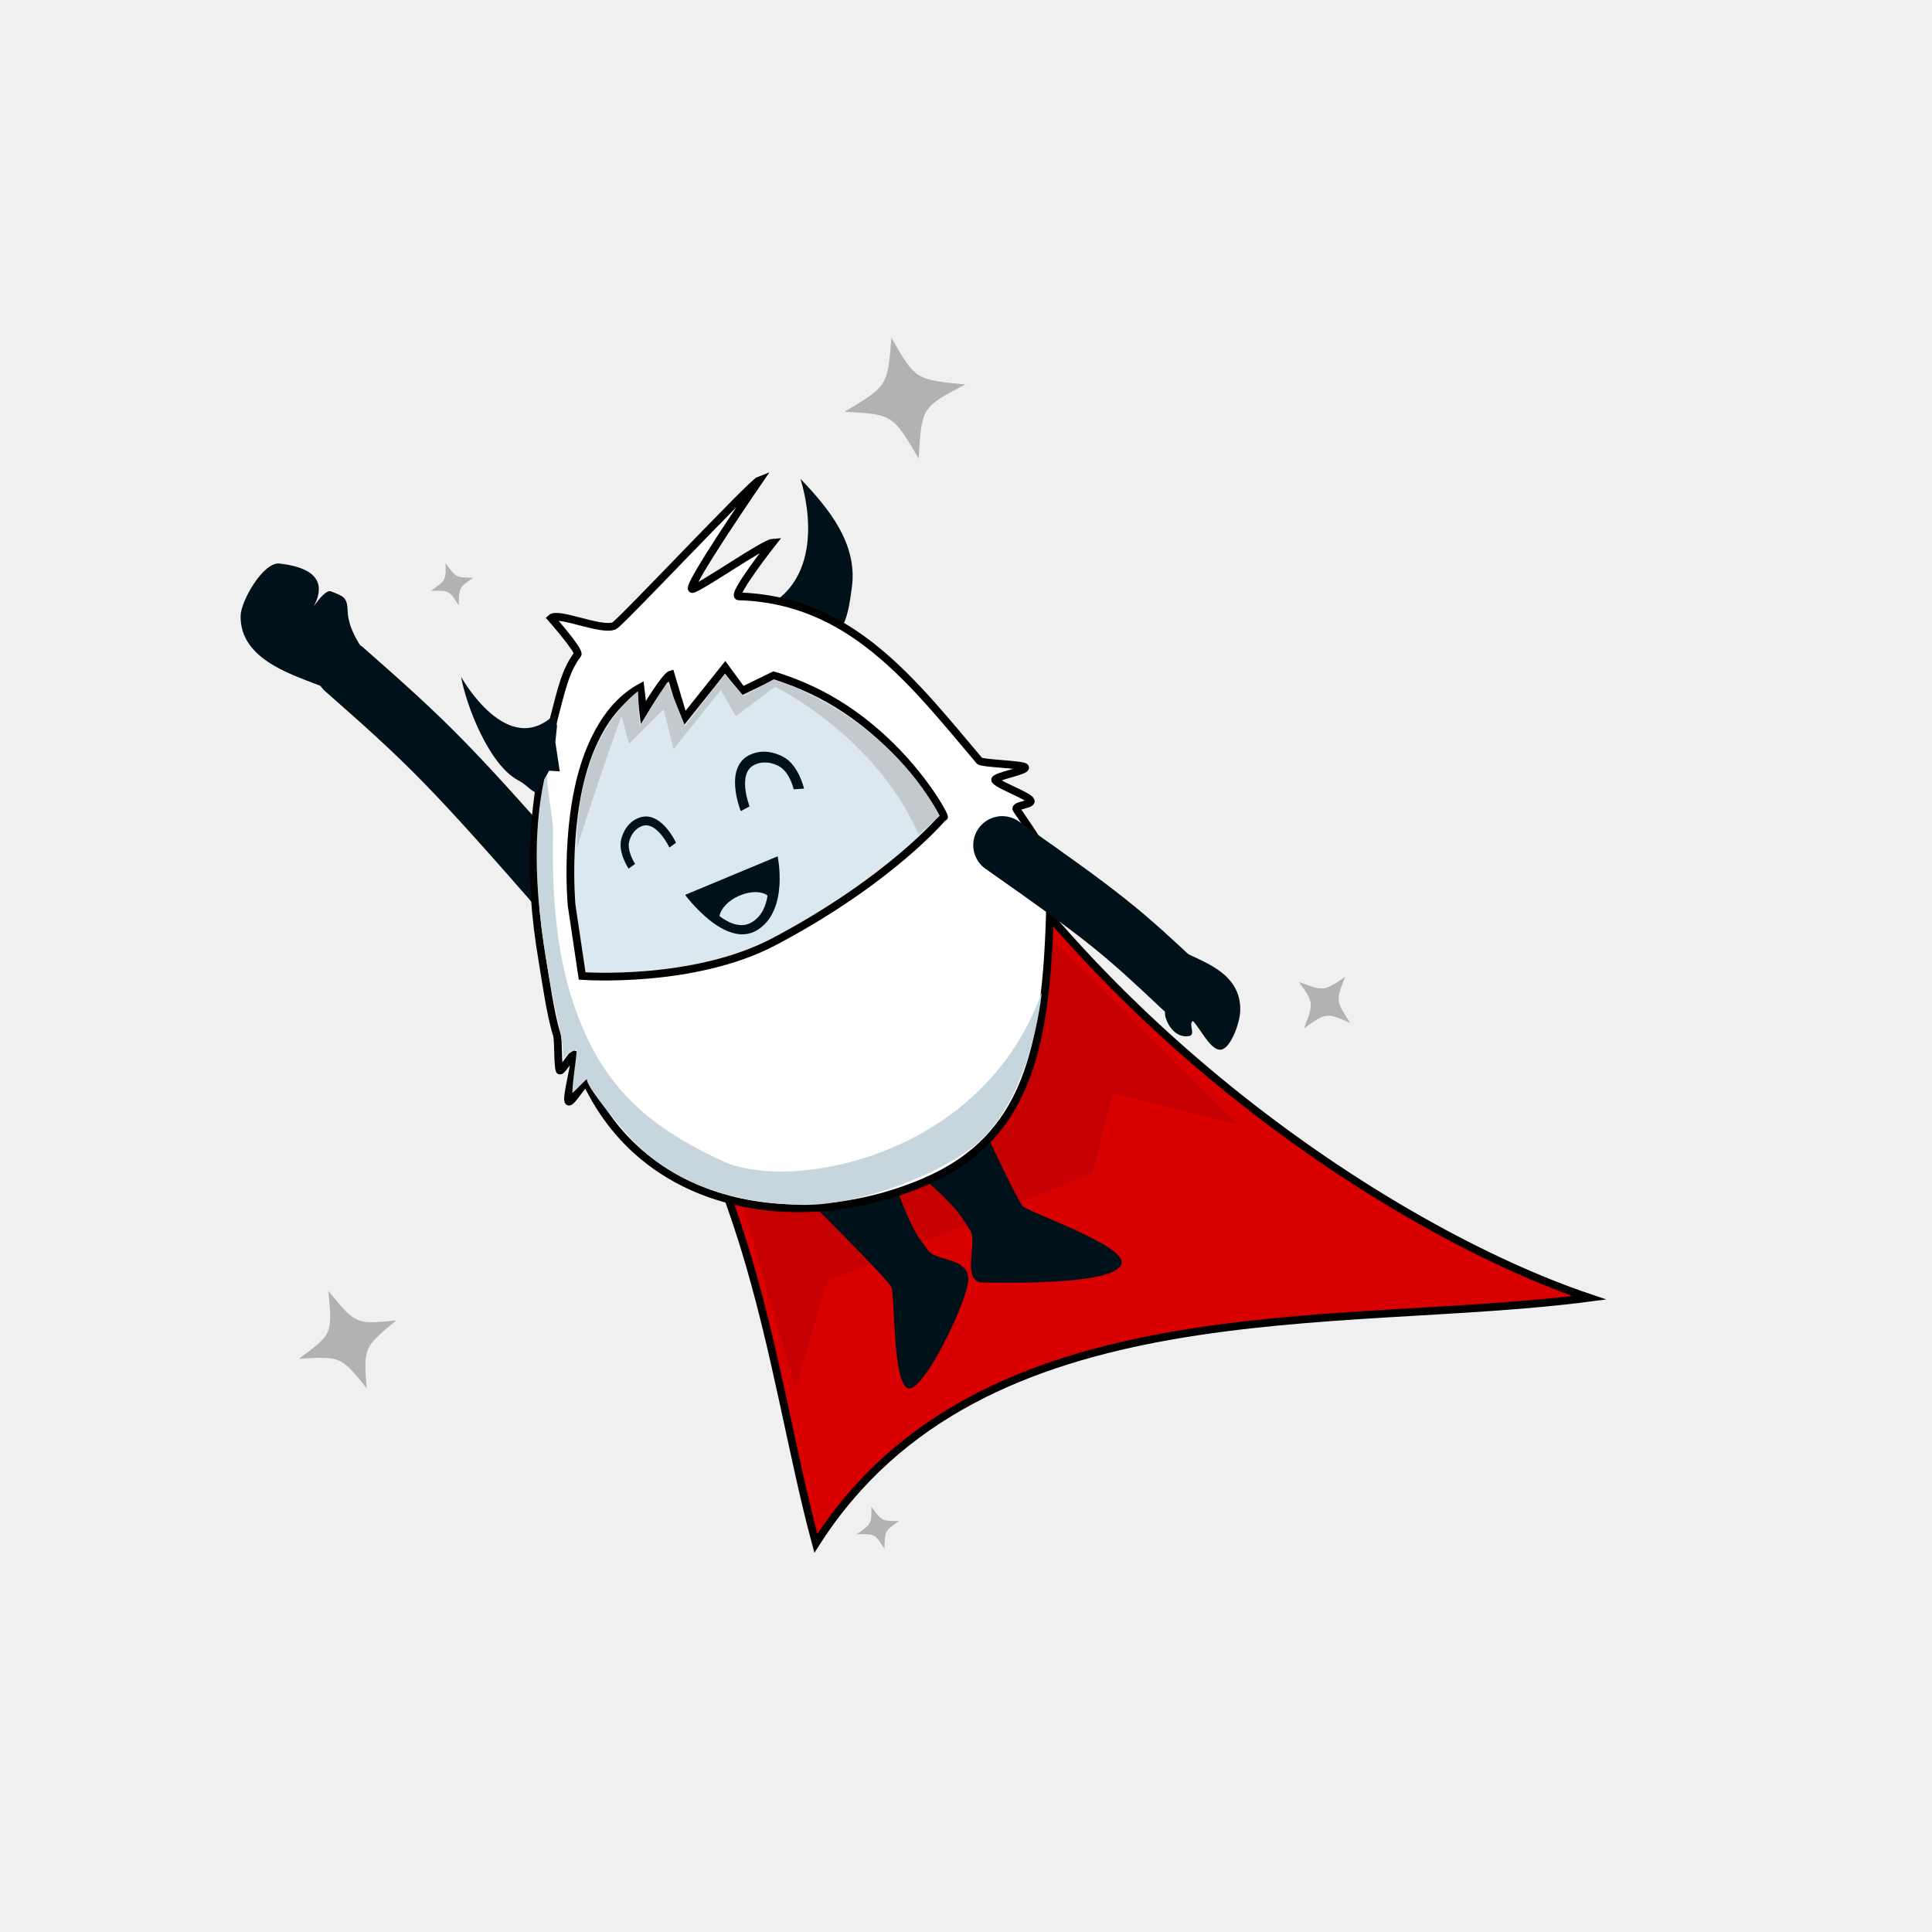
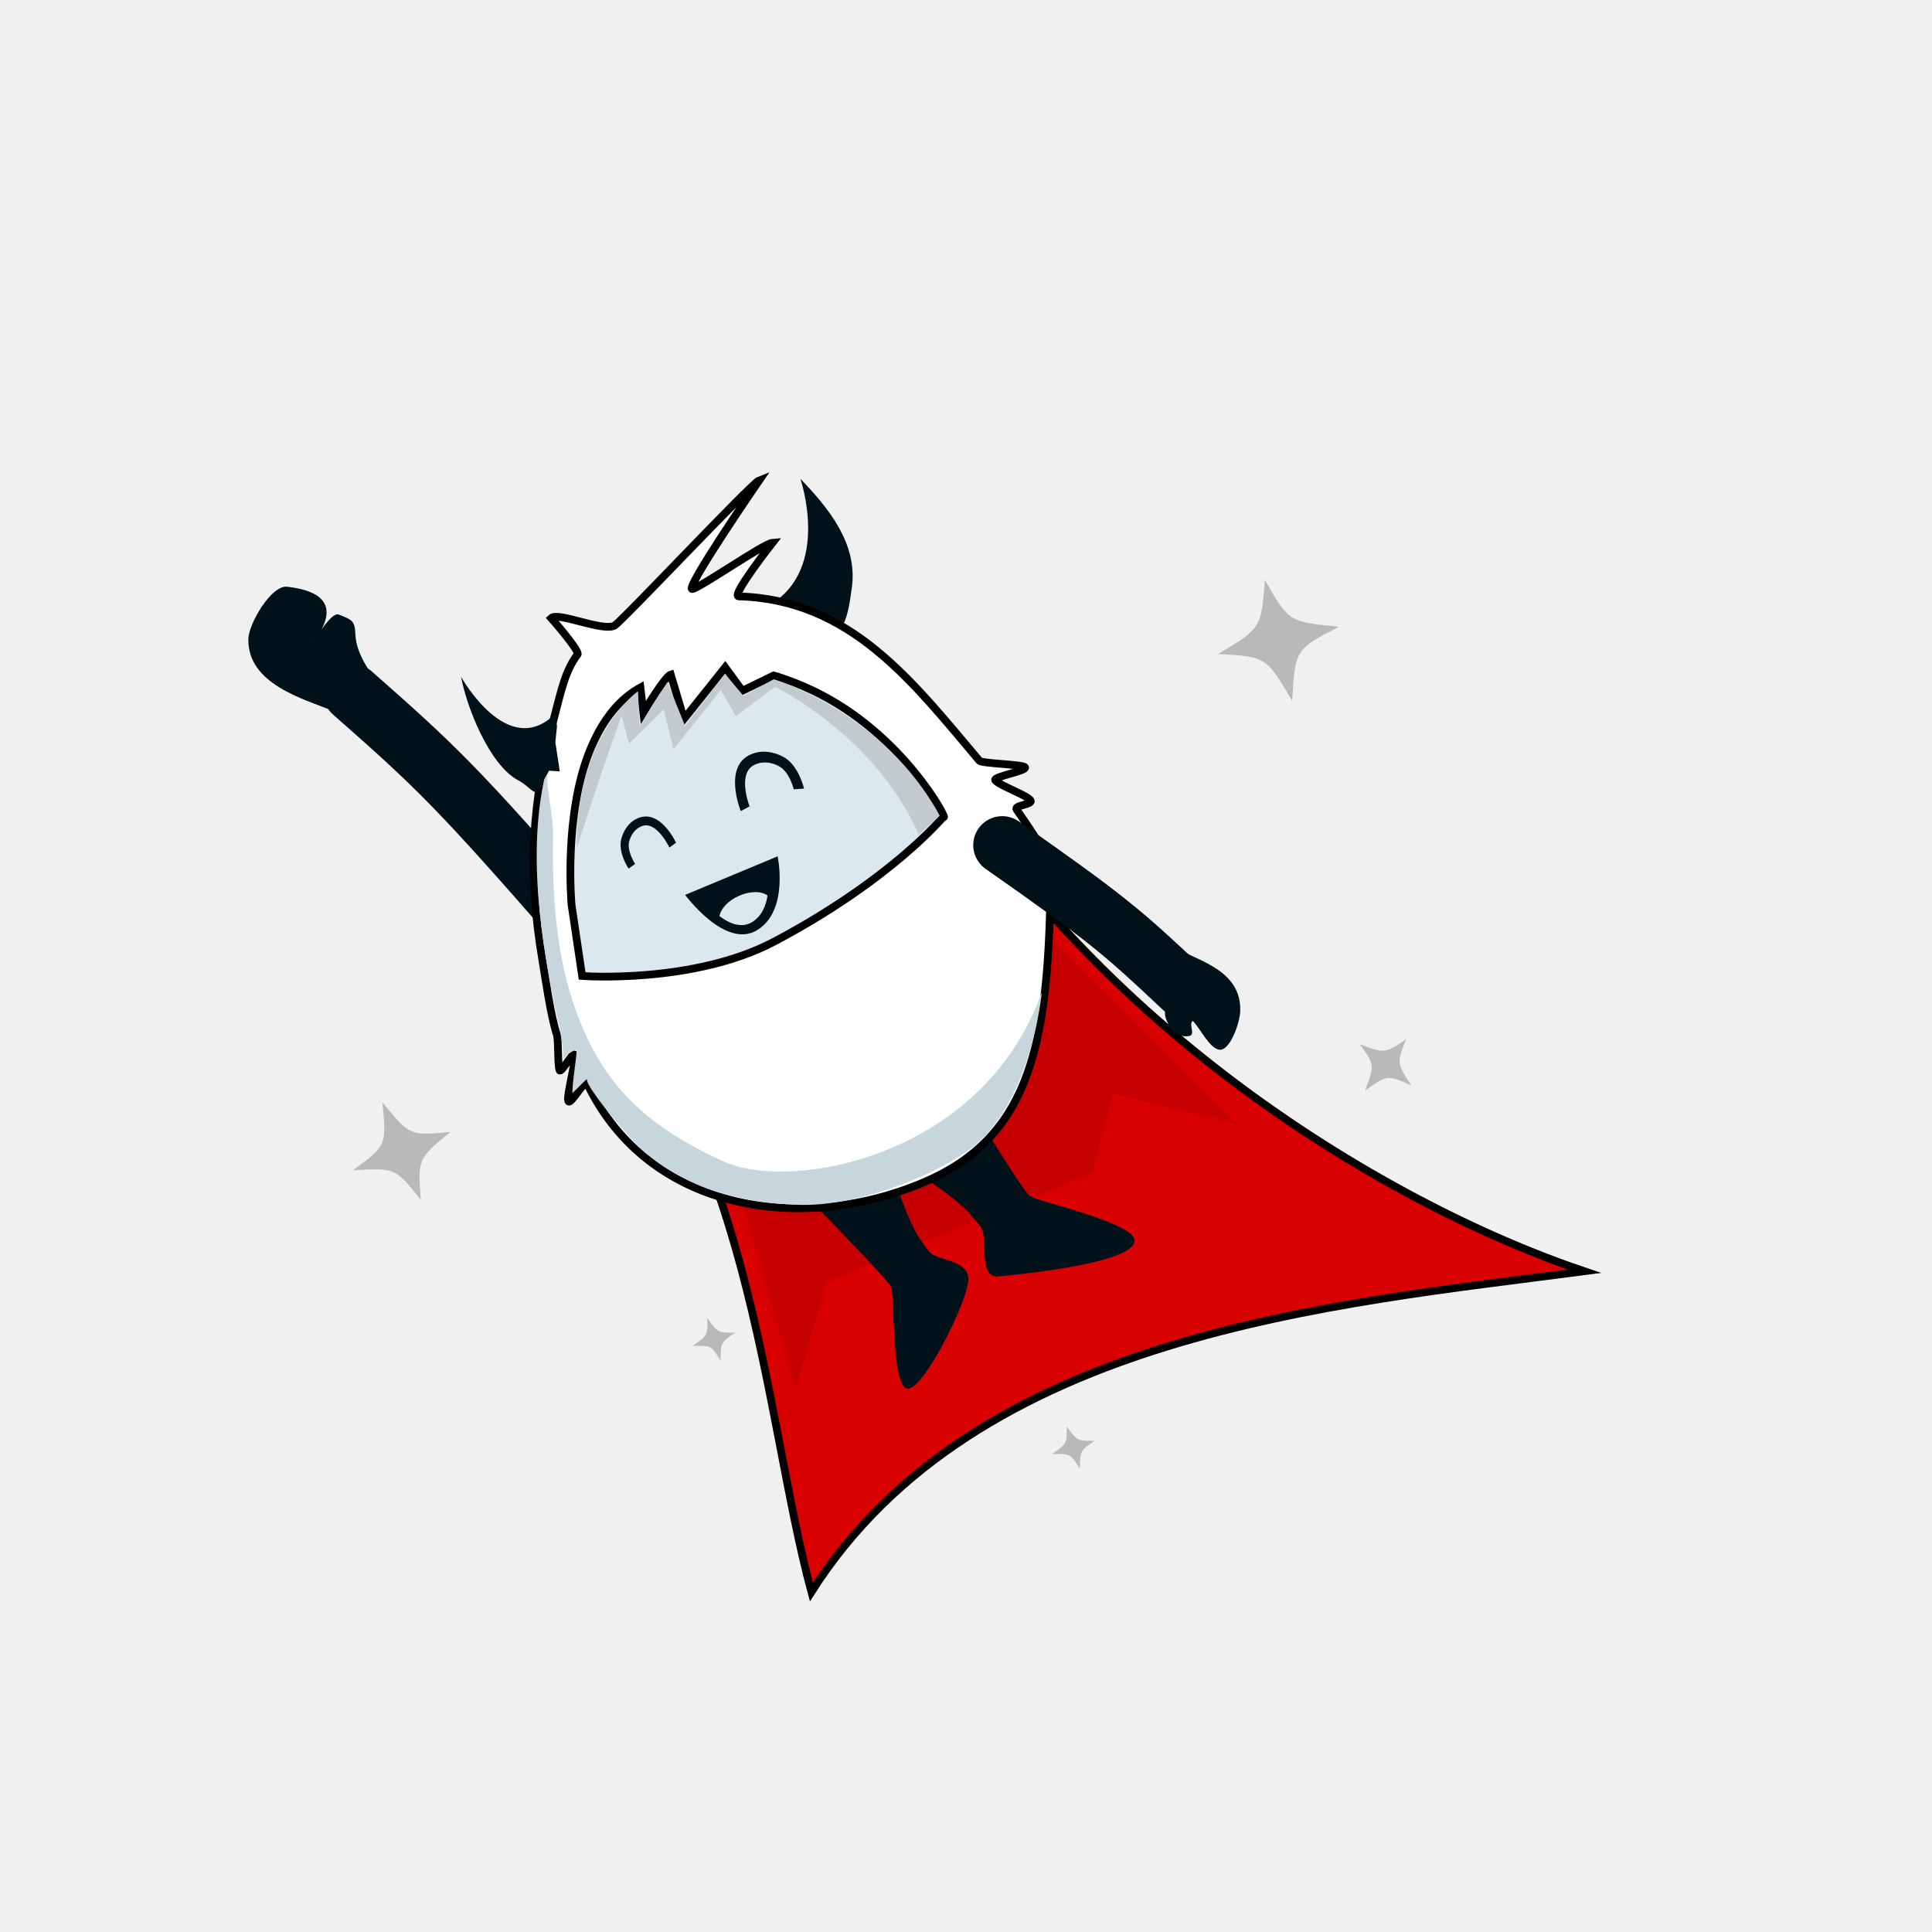
<svg id="svgcontent" x="0px" y="0px" width="500" height="500" viewBox="0 0 500 500" overflow="visible">
  <g style="pointer-events:all">
-     <path fill="#d80000" stroke-width="2" stroke-miterlimit="10" id="svg_1" opacity="undefined" stroke="#000000" d="M 232.522 179.424 C 274.944 262.424 359.287 318.325 411.287 335.86 C 346.884 344.346 253.756 332.423 211.146 399.423 C 198.7 353.423 194.709 290 147.854 246" style="pointer-events: inherit; vector-effect: non-scaling-stroke;" />
-     <polygon fill="#C60000" points="186.203,290.903 205.886,359.384 214,331.604 282.682,303.516 288,283 320.251,290.903   256.701,227.578 " style="pointer-events: inherit" id="svg_2" opacity="undefined" />
-     <path fill="#001119" d="M209.169,167.723C218.215,165.235 219.2,161.564 220.48,151.896C221.959,140.7 214.433,131.46 207.138,123.91C207.138,123.91 215.098,147.053 199.308,156.471L209.169,167.723z" style="pointer-events: inherit" id="svg_3" opacity="undefined" />
-     <g id="svg_4" opacity="undefined">
-       <path id="rightArm_2_" fill="none" stroke="#001119" stroke-width="15" stroke-linecap="round" stroke-miterlimit="10" d="M147.218,233.036 C116.604,197.964 111.114,192.614 89.133,173.282 " />
-       <path fill="#001119" d="M90.235,160.243 C90.087,159.539 89.996,158.823 89.972,158.096 C89.853,154.481 88.871,154.336 85.685,153.052 C83.401,152.132 78.154,162.008 79.027,160.307 C81.897,156.396 87.684,147.601 72.322,145.843 C68.176,145.368 62.33,155.5 62.269,159.38 C62.092,170.947 76.126,174.766 84.533,178.1 L90.405,179.472 L97.787,173.936 C95.133,169.654 91.278,165.224 90.235,160.243 z" id="svg_5" />
+     <g display="none" style="pointer-events:inherit" id="svg_1">
+       <circle fill="#001119" cx="181.092" cy="184.009" r="9.026" style="pointer-events:inherit" id="svg_2" />
+       <circle fill="#001119" cx="147.707" cy="201.699" r="6.511" style="pointer-events:inherit" id="svg_3" />
    </g>
-     <path fill="#001119" d="M206.554,307.474C206.554,307.474 229.856,331.008 230.687,333.2C231.517,335.392 230.687,358.252 234.711,359.349C238.736,360.446 250.96,335.81 250.593,330.809C250.226,325.809 242.203,326.318 240.419,323.868C237.753,320.205 235.947,319.459 228.574,296.637L206.554,307.474z" id="svg_6" opacity="undefined" transform="rotate(-0.648677 231.5775,329.0108) " style="pointer-events: inherit" />
-     <path fill="#001119" d="M244.348,278.435 C244.348,278.435 263.354,310.02 265.491,311.517 C267.627,313.014 292.516,318.378 292.597,323.022 C292.677,327.665 274.575,330.651 257.458,332.337 C251.904,332.884 254.91,322.057 252.756,319.46 C249.535,315.58 249.225,313.428 226.625,299.221 L244.348,278.435 z" id="svg_7" opacity="undefined" transform="rotate(6.769767 259.6111,305.396) " style="pointer-events: inherit" />
-     <g id="svg_8" opacity="undefined" style="pointer-events: inherit">
-       <path fill="#FFFFFF" stroke="#000000" stroke-width="2" stroke-miterlimit="10" d="M239.449,305.811C207.934,319.422 167.982,313.816 151.94,280.407C151.357,279.19 147.611,286.198 147.071,284.965C146.529,283.727 149.193,274.247 148.695,272.993C148.306,272.011 145.172,277.951 144.809,276.96C144.294,275.548 144.566,269.201 144.109,267.776C142.48,262.706 141.221,253.565 140.359,248.447C136.506,225.59 137.6,207.87 143.444,185.555C145.312,178.427 146.339,173.508 149.482,169.363C150.149,168.483 142.644,159.962 142.644,159.962C144.456,158.278 155.94,163.532 159.028,161.906C160.802,160.972 194.59,124.986 196.511,124.274C196.511,124.274 176.807,152.936 179.201,152.441C181.414,151.984 197.68,140.628 199.939,140.452C199.939,140.452 189.069,154.289 191.163,154.345C220.155,155.135 236.202,176.462 253.476,196.884C254.093,197.613 264.658,197.814 265.26,198.554C266.028,199.496 256.828,200.98 257.573,201.939C258.628,203.293 265.681,205.733 266.687,207.119C267.513,208.26 262.299,208.342 263.092,209.503C271.254,221.464 272.136,222.178 271.717,236.404C270.68,271.677 265.602,294.516 239.449,305.811z" id="svg_9" style="pointer-events:inherit" />
-       <path fill="#C7D6DD" d="M250.244,297.988C239.237,305.588 220.405,312.193 207.053,311.82C188.42,311.299 173.307,305.591 163.124,294.441C156.5,287.188 151.124,279.882 151.994,279.195C150.611,280.287 149.48,281.735 148.121,282.86C148.23,279.083 149.019,275.297 149.28,271.521C148.082,272.119 146.016,273.064 145.759,274.555C145.876,269.293 144.413,264.633 143.397,259.533C139.397,239.452 136.46,217.876 141.759,197.773C140.966,203.549 143.232,210.333 143.124,216.169C142.865,230.212 143.77,245.432 148.097,258.762C154.922,279.784 166.188,290.955 187.303,300.596C204.554,308.473 254.304,299.67 269.609,256.807C269.608,256.808 266.993,286.424 250.244,297.988z" id="svg_10" style="pointer-events:inherit" />
+     <g id="stars" style="pointer-events:inherit">
+       <path opacity="0.9" fill="#B2B2B2" d="M334.411,181.365 C335.199,168.072 335.199,168.072 346.522,162.199 C333.596,160.965 333.596,160.965 327.356,150.089 C326.384,162.598 326.384,162.598 315.25,169.256 C327.687,169.945 327.687,169.945 334.411,181.365 z" id="svg_4" style="pointer-events:inherit" />
+       <path opacity="0.9" fill="#B2B2B2" d="M353.27,282.235 C359.053,278.15 359.053,278.15 365.251,280.903 C361.473,275.124 361.473,275.124 363.919,268.922 C358.401,272.671 358.401,272.671 351.939,270.256 C355.781,275.651 355.781,275.651 353.27,282.235 z" id="svg_5" style="pointer-events:inherit" />
+       <path opacity="0.9" fill="#B2B2B2" d="M272.27,376.307 C277.044,376.212 277.044,376.212 279.465,380.093 C279.54,375.437 279.54,375.437 283.251,372.898 C278.752,372.905 278.752,372.905 276.056,369.113 C276.162,373.58 276.162,373.58 272.27,376.307 z" id="svg_6" style="pointer-events:inherit" />
+       <path opacity="0.9" fill="#B2B2B2" d="M98.982,285.291 C100.032,296.5 100.032,296.5 91.328,302.862 C102.284,302.23 102.284,302.23 108.896,310.515 C108.099,299.941 108.099,299.941 116.547,292.945 C106.067,293.97 106.067,293.97 98.982,285.291 z" id="svg_7" style="pointer-events:inherit" />
+       <path opacity="0.9" fill="#B2B2B2" d="M179.27,348.307 C184.044,348.212 184.044,348.212 186.465,352.094 C186.539,347.438 186.539,347.438 190.25,344.899 C185.751,344.907 185.751,344.907 183.055,341.114 C183.162,345.58 183.162,345.58 179.27,348.307 z" id="svg_8" style="pointer-events:inherit" />
    </g>
-     <g id="svg_11" style="pointer-events: inherit" opacity="undefined">
-       <path fill="#b2b2b2" d="M237.745,118.668 C238.533,105.375 238.533,105.375 249.856,99.502 C236.93,98.268 236.93,98.268 230.69,87.392 C229.718,99.901 229.718,99.901 218.584,106.559 C231.021,107.248 231.021,107.248 237.745,118.668 z" id="svg_12" style="pointer-events:inherit" />
-       <path fill="#b2b2b2" d="M337.49,266.111 C343.273,262.026 343.273,262.026 349.471,264.779 C345.693,259 345.693,259 348.139,252.798 C342.621,256.547 342.621,256.547 336.159,254.132 C340.001,259.527 340.001,259.527 337.49,266.111 z" id="svg_13" style="pointer-events:inherit" />
-       <path fill="#b2b2b2" d="M111.521,152.901 C116.295,152.806 116.295,152.806 118.716,156.687 C118.791,152.031 118.791,152.031 122.502,149.492 C118.003,149.499 118.003,149.499 115.307,145.707 C115.413,150.174 115.413,150.174 111.521,152.901 z" id="svg_14" style="pointer-events:inherit" />
-       <path fill="#b2b2b2" d="M84.982,334.074 C86.032,345.283 86.032,345.283 77.328,351.645 C88.284,351.013 88.284,351.013 94.896,359.298 C94.099,348.724 94.099,348.724 102.547,341.728 C92.067,342.753 92.067,342.753 84.982,334.074 z" id="svg_15" style="pointer-events:inherit" />
-       <path fill="#b2b2b2" d="M221.709,397.059 C226.483,396.964 226.483,396.964 228.904,400.846 C228.978,396.19 228.978,396.19 232.689,393.651 C228.19,393.659 228.19,393.659 225.494,389.866 C225.601,394.332 225.601,394.332 221.709,397.059 z" id="svg_16" style="pointer-events:inherit" />
-     </g>
-     <g display="none" style="pointer-events: inherit" id="svg_17" opacity="undefined">
-       <circle fill="#001119" cx="181.092" cy="184.009" r="9.026" style="pointer-events:inherit" id="svg_18" />
-       <circle fill="#001119" cx="147.707" cy="201.699" r="6.511" style="pointer-events:inherit" id="svg_19" />
-     </g>
-     <path id="rightArm" fill="none" stroke="#001119" stroke-width="15" stroke-linecap="round" stroke-miterlimit="10" d="M259.375,218.718C286.209,237.533 290.427,241.095 305.988,255.784" style="pointer-events: inherit" opacity="undefined" />
-     <path fill="#001119" d="M144.866,199.63L143.726,192.06L144.151,187.942L143.73,184.694C131.42,196.977 119.326,175.159 119.326,175.159C120.74,182.932 126.659,197.953 134.039,201.906C136.545,203.249 137.196,204.602 138.841,205.174L142.108,199.463L144.866,199.63z" style="pointer-events: inherit" id="svg_20" opacity="undefined" />
-     <path fill="#001119" d="M301.453,261.304C301.544,261.918 301.44,262.564 301.605,263.173C302.2,265.372 304.344,268.762 307.765,268.12C309.545,267.786 307.45,264.962 308.724,264.23C310.788,266.401 312.949,271.218 315.524,271.656C318.22,272.114 320.903,264.889 320.978,261.517C321.197,251.464 310.776,248.837 305.33,245.846L301.516,244.588L296.658,249.317C298.347,253.067 300.818,256.964 301.453,261.304z" style="pointer-events: inherit" id="svg_21" opacity="undefined" />
-     <g style="pointer-events: inherit" id="svg_22" opacity="undefined">
-       <path fill="#DCE8EF" stroke="#000000" stroke-width="2" stroke-miterlimit="10" d="M147.927,234.242C147.927,234.242 145.745,210.696 152.87,193.7C153.423,192.382 154.025,191.098 154.682,189.86C155.395,188.514 156.173,187.223 157.021,186.005C158.989,183.176 161.334,180.733 164.125,178.886C164.648,178.54 165.188,178.215 165.742,177.912L166.501,184.389C166.501,184.389 172.041,175.053 173.586,174.571L177.011,186.066L187.675,172.711L192.118,178.769L200.238,174.811C203.707,175.826 207.094,177.159 210.365,178.716C234.107,190.019 245.736,213.102 244.185,211.356C244.185,211.356 230.758,227.611 200.406,243.666C179.518,254.716 150.659,252.584 150.659,252.584L147.927,234.242z" style="pointer-events:inherit" id="svg_23" />
-       <g style="pointer-events:inherit" id="svg_24">
-         <g style="pointer-events:inherit" id="svg_25">
-           <path fill="#001119" d="M208.078,204.099C208.036,203.879 206.665,197.964 202.694,195.859C200.411,194.646 197.368,193.921 194.313,195.239C194.305,195.243 194.298,195.246 194.288,195.25C187.165,198.324 191.536,209.473 191.708,209.915L193.995,208.695C193.962,208.609 190.586,199.941 195.419,197.854C195.423,197.853 195.426,197.851 195.43,197.85C197.728,196.856 199.969,197.43 201.526,198.254C204.404,199.77 205.395,204.227 205.406,204.27L208.078,204.099z" style="pointer-events:inherit" id="svg_26" />
-           <path fill="#001119" d="M162.679,224.792L164.367,223.583C164.346,223.557 162.152,220.211 162.852,217.691C163.232,216.329 164.11,214.655 165.955,213.859C165.959,213.857 165.963,213.856 165.966,213.853C169.863,212.172 173.21,219.285 173.24,219.35L174.957,218.094C174.797,217.747 170.787,209.288 165.063,211.758C165.056,211.761 165.05,211.764 165.045,211.767C162.591,212.826 161.358,215.052 160.808,217.054C159.85,220.539 162.575,224.646 162.679,224.792z" style="pointer-events:inherit" id="svg_27" />
+     <g id="sentiman" style="pointer-events:inherit" transform="translate(0,0)">
+       <path fill="#D80000" stroke="#000000" stroke-width="2" stroke-miterlimit="10" d="M232.522,179.424C274.944,262.424 358,311.465 410,329C345.597,337.486 252.598,345 209.988,412C197.542,366 194.709,290 147.854,246" style="pointer-events:inherit" id="svg_9" />
+       <polygon fill="#C60000" points="186.203,290.903 205.886,359.384 214,331.604 282.682,303.516 288,283 320.251,290.903    256.701,227.578  " style="pointer-events:inherit" id="svg_10" />
+       <path fill="#001119" d="M209.169,167.723C218.215,165.235 219.2,161.564 220.48,151.896C221.959,140.7 214.433,131.46 207.138,123.91C207.138,123.91 215.098,147.053 199.308,156.471L209.169,167.723z" style="pointer-events:inherit" id="svg_11" />
+       <g style="pointer-events:inherit" id="svg_12">
+         <path id="rightArm_2_" fill="none" stroke="#001119" stroke-width="15" stroke-linecap="round" stroke-miterlimit="10" d="M149.218,239.036C118.604,203.964 113.114,198.614 91.133,179.282" style="pointer-events:inherit" />
+         <path fill="#001119" d="M92.235,166.243C92.087,165.539 91.996,164.823 91.972,164.096C91.853,160.481 90.871,160.336 87.685,159.052C85.401,158.132 80.154,168.008 81.027,166.307C83.897,162.396 89.684,153.601 74.322,151.843C70.176,151.368 64.33,161.5 64.269,165.38C64.092,176.947 78.126,180.766 86.533,184.1L92.405,185.472L99.787,179.936C97.133,175.654 93.278,171.224 92.235,166.243z" style="pointer-events:inherit" id="svg_13" />
+       </g>
+       <path fill="#001119" d="M206.554,307.474C206.554,307.474 229.856,331.008 230.687,333.2C231.517,335.392 230.687,358.252 234.711,359.349C238.736,360.446 250.96,335.81 250.593,330.809C250.226,325.809 242.203,326.318 240.419,323.868C237.753,320.205 235.947,319.459 228.574,296.637L206.554,307.474z" style="pointer-events:inherit" id="svg_14" />
+       <path fill="#001119" d="M245.348,276.435C245.348,276.435 264.354,308.02 266.491,309.517C268.627,311.014 293.516,316.378 293.597,321.022C293.677,325.665 275.575,328.651 258.458,330.337C252.904,330.884 255.91,320.057 253.756,317.46C250.535,313.58 250.225,311.428 227.625,297.221L245.348,276.435z" style="pointer-events:inherit" id="svg_15" />
+       <g style="pointer-events:inherit" id="svg_16">
+         <path fill="#FFFFFF" stroke="#000000" stroke-width="2" stroke-miterlimit="10" d="M239.449,305.811C207.934,319.422 167.982,313.816 151.94,280.407C151.357,279.19 147.611,286.198 147.071,284.965C146.529,283.727 149.193,274.247 148.695,272.993C148.306,272.011 145.172,277.951 144.809,276.96C144.294,275.548 144.566,269.201 144.109,267.776C142.48,262.706 141.221,253.565 140.359,248.447C136.506,225.59 137.6,207.87 143.444,185.555C145.312,178.427 146.339,173.508 149.482,169.363C150.149,168.483 142.644,159.962 142.644,159.962C144.456,158.278 155.94,163.532 159.028,161.906C160.802,160.972 194.59,124.986 196.511,124.274C196.511,124.274 176.807,152.936 179.201,152.441C181.414,151.984 197.68,140.628 199.939,140.452C199.939,140.452 189.069,154.289 191.163,154.345C220.155,155.135 236.202,176.462 253.476,196.884C254.093,197.613 264.658,197.814 265.26,198.554C266.028,199.496 256.828,200.98 257.573,201.939C258.628,203.293 265.681,205.733 266.687,207.119C267.513,208.26 262.299,208.342 263.092,209.503C271.254,221.464 272.136,222.178 271.717,236.404C270.68,271.677 265.602,294.516 239.449,305.811z" style="pointer-events:inherit" id="svg_17" />
+         <path fill="#C7D6DD" d="M250.244,297.988C239.237,305.588 220.405,312.193 207.053,311.82C188.42,311.299 173.307,305.591 163.124,294.441C156.5,287.188 151.124,279.882 151.994,279.195C150.611,280.287 149.48,281.735 148.121,282.86C148.23,279.083 149.019,275.297 149.28,271.521C148.082,272.119 146.016,273.064 145.759,274.555C145.876,269.293 144.413,264.633 143.397,259.533C139.397,239.452 136.46,217.876 141.759,197.773C140.966,203.549 143.232,210.333 143.124,216.169C142.865,230.212 143.77,245.432 148.097,258.762C154.922,279.784 166.188,290.955 187.303,300.596C204.554,308.473 254.304,299.67 269.609,256.807C269.608,256.808 266.993,286.424 250.244,297.988z" style="pointer-events:inherit" id="svg_18" />
+       </g>
+       <path id="rightArm" fill="none" stroke="#001119" stroke-width="15" stroke-linecap="round" stroke-miterlimit="10" d="M259.375,218.718C286.209,237.533 290.427,241.095 305.988,255.784" style="pointer-events:inherit" />
+       <path fill="#001119" d="M144.866,199.63L143.726,192.06L144.151,187.942L143.73,184.694C131.42,196.977 119.326,175.159 119.326,175.159C120.74,182.932 126.659,197.953 134.039,201.906C136.545,203.249 137.196,204.602 138.841,205.174L142.108,199.463L144.866,199.63z" style="pointer-events:inherit" id="svg_19" />
+       <path fill="#001119" d="M301.453,261.304C301.544,261.918 301.44,262.564 301.605,263.173C302.2,265.372 304.344,268.762 307.765,268.12C309.545,267.786 307.45,264.962 308.724,264.23C310.788,266.401 312.949,271.218 315.524,271.656C318.22,272.114 320.903,264.889 320.978,261.517C321.197,251.464 310.776,248.837 305.33,245.846L301.516,244.588L296.658,249.317C298.347,253.067 300.818,256.964 301.453,261.304z" style="pointer-events:inherit" id="svg_20" />
+       <g style="pointer-events:inherit" id="svg_21">
+         <path fill="#DCE8EF" stroke="#000000" stroke-width="2" stroke-miterlimit="10" d="M147.927,234.242C147.927,234.242 145.745,210.696 152.87,193.7C153.423,192.382 154.025,191.098 154.682,189.86C155.395,188.514 156.173,187.223 157.021,186.005C158.989,183.176 161.334,180.733 164.125,178.886C164.648,178.54 165.188,178.215 165.742,177.912L166.501,184.389C166.501,184.389 172.041,175.053 173.586,174.571L177.011,186.066L187.675,172.711L192.118,178.769L200.238,174.811C203.707,175.826 207.094,177.159 210.365,178.716C234.107,190.019 245.736,213.102 244.185,211.356C244.185,211.356 230.758,227.611 200.406,243.666C179.518,254.716 150.659,252.584 150.659,252.584L147.927,234.242z" style="pointer-events:inherit" id="svg_22" />
+         <g style="pointer-events:inherit" id="svg_23">
+           <g style="pointer-events:inherit" id="svg_24">
+             <path fill="#001119" d="M208.078,204.099C208.036,203.879 206.665,197.964 202.694,195.859C200.411,194.646 197.368,193.921 194.313,195.239C194.305,195.243 194.298,195.246 194.288,195.25C187.165,198.324 191.536,209.473 191.708,209.915L193.995,208.695C193.962,208.609 190.586,199.941 195.419,197.854C195.423,197.853 195.426,197.851 195.43,197.85C197.728,196.856 199.969,197.43 201.526,198.254C204.404,199.77 205.395,204.227 205.406,204.27L208.078,204.099z" style="pointer-events:inherit" id="svg_25" />
+             <path fill="#001119" d="M162.679,224.792L164.367,223.583C164.346,223.557 162.152,220.211 162.852,217.691C163.232,216.329 164.11,214.655 165.955,213.859C165.959,213.857 165.963,213.856 165.966,213.853C169.863,212.172 173.21,219.285 173.24,219.35L174.957,218.094C174.797,217.747 170.787,209.288 165.063,211.758C165.056,211.761 165.05,211.764 165.045,211.767C162.591,212.826 161.358,215.052 160.808,217.054C159.85,220.539 162.575,224.646 162.679,224.792z" style="pointer-events:inherit" id="svg_26" />
+           </g>
+           <g style="pointer-events:inherit" id="svg_27">
+             <path fill="#001119" d="M177.313,231.59L201.252,221.616C201.252,221.616 204.242,235.578 195.994,240.697C187.743,245.816 177.313,231.59 177.313,231.59z" style="pointer-events:inherit" id="svg_28" />
+             <path fill="#DCE8EF" d="M194.676,238.619C191.884,240.351 188.744,239.004 186.202,237.091C186.504,235.213 188.402,233.121 191.171,231.871C194.097,230.55 197.088,230.575 198.637,231.773C198.245,234.365 197.185,237.063 194.676,238.619z" style="pointer-events:inherit" id="svg_29" />
+           </g>
        </g>
-         <g style="pointer-events:inherit" id="svg_28">
-           <path fill="#001119" d="M177.313,231.59L201.252,221.616C201.252,221.616 204.242,235.578 195.994,240.697C187.743,245.816 177.313,231.59 177.313,231.59z" style="pointer-events:inherit" id="svg_29" />
-           <path fill="#DCE8EF" d="M194.676,238.619C191.884,240.351 188.744,239.004 186.202,237.091C186.504,235.213 188.402,233.121 191.171,231.871C194.097,230.55 197.088,230.575 198.637,231.773C198.245,234.365 197.185,237.063 194.676,238.619z" style="pointer-events:inherit" id="svg_30" />
-         </g>
+         <path fill="#C2CACE" d="M149.31,219.56C149.033,189.951 165.124,178.885 165.124,178.885L165.5,187.948L172.715,176.537L177.312,187.897L187.618,174.369L192.419,180.102L200.237,175.808C200.237,175.808 228.799,184.351 243.184,211.145L237.77,216C226.562,190.403 200.602,177.729 200.602,177.729L190.421,185.338L186.547,178.584L174.314,193.881L171.751,183.593L162.791,192.511L160.842,185.275C160.842,185.276 154.187,203.623 149.31,219.56L149.31,219.56z" style="pointer-events:inherit" id="svg_30" />
      </g>
-       <path fill="#C2CACE" d="M149.31,219.56C149.033,189.951 165.124,178.885 165.124,178.885L165.5,187.948L172.715,176.537L177.312,187.897L187.618,174.369L192.419,180.102L200.237,175.808C200.237,175.808 228.799,184.351 243.184,211.145L237.77,216C226.562,190.403 200.602,177.729 200.602,177.729L190.421,185.338L186.547,178.584L174.314,193.881L171.751,183.593L162.791,192.511L160.842,185.275C160.842,185.276 154.187,203.623 149.31,219.56L149.31,219.56z" style="pointer-events:inherit" id="svg_31" />
    </g>
  </g>
</svg>
